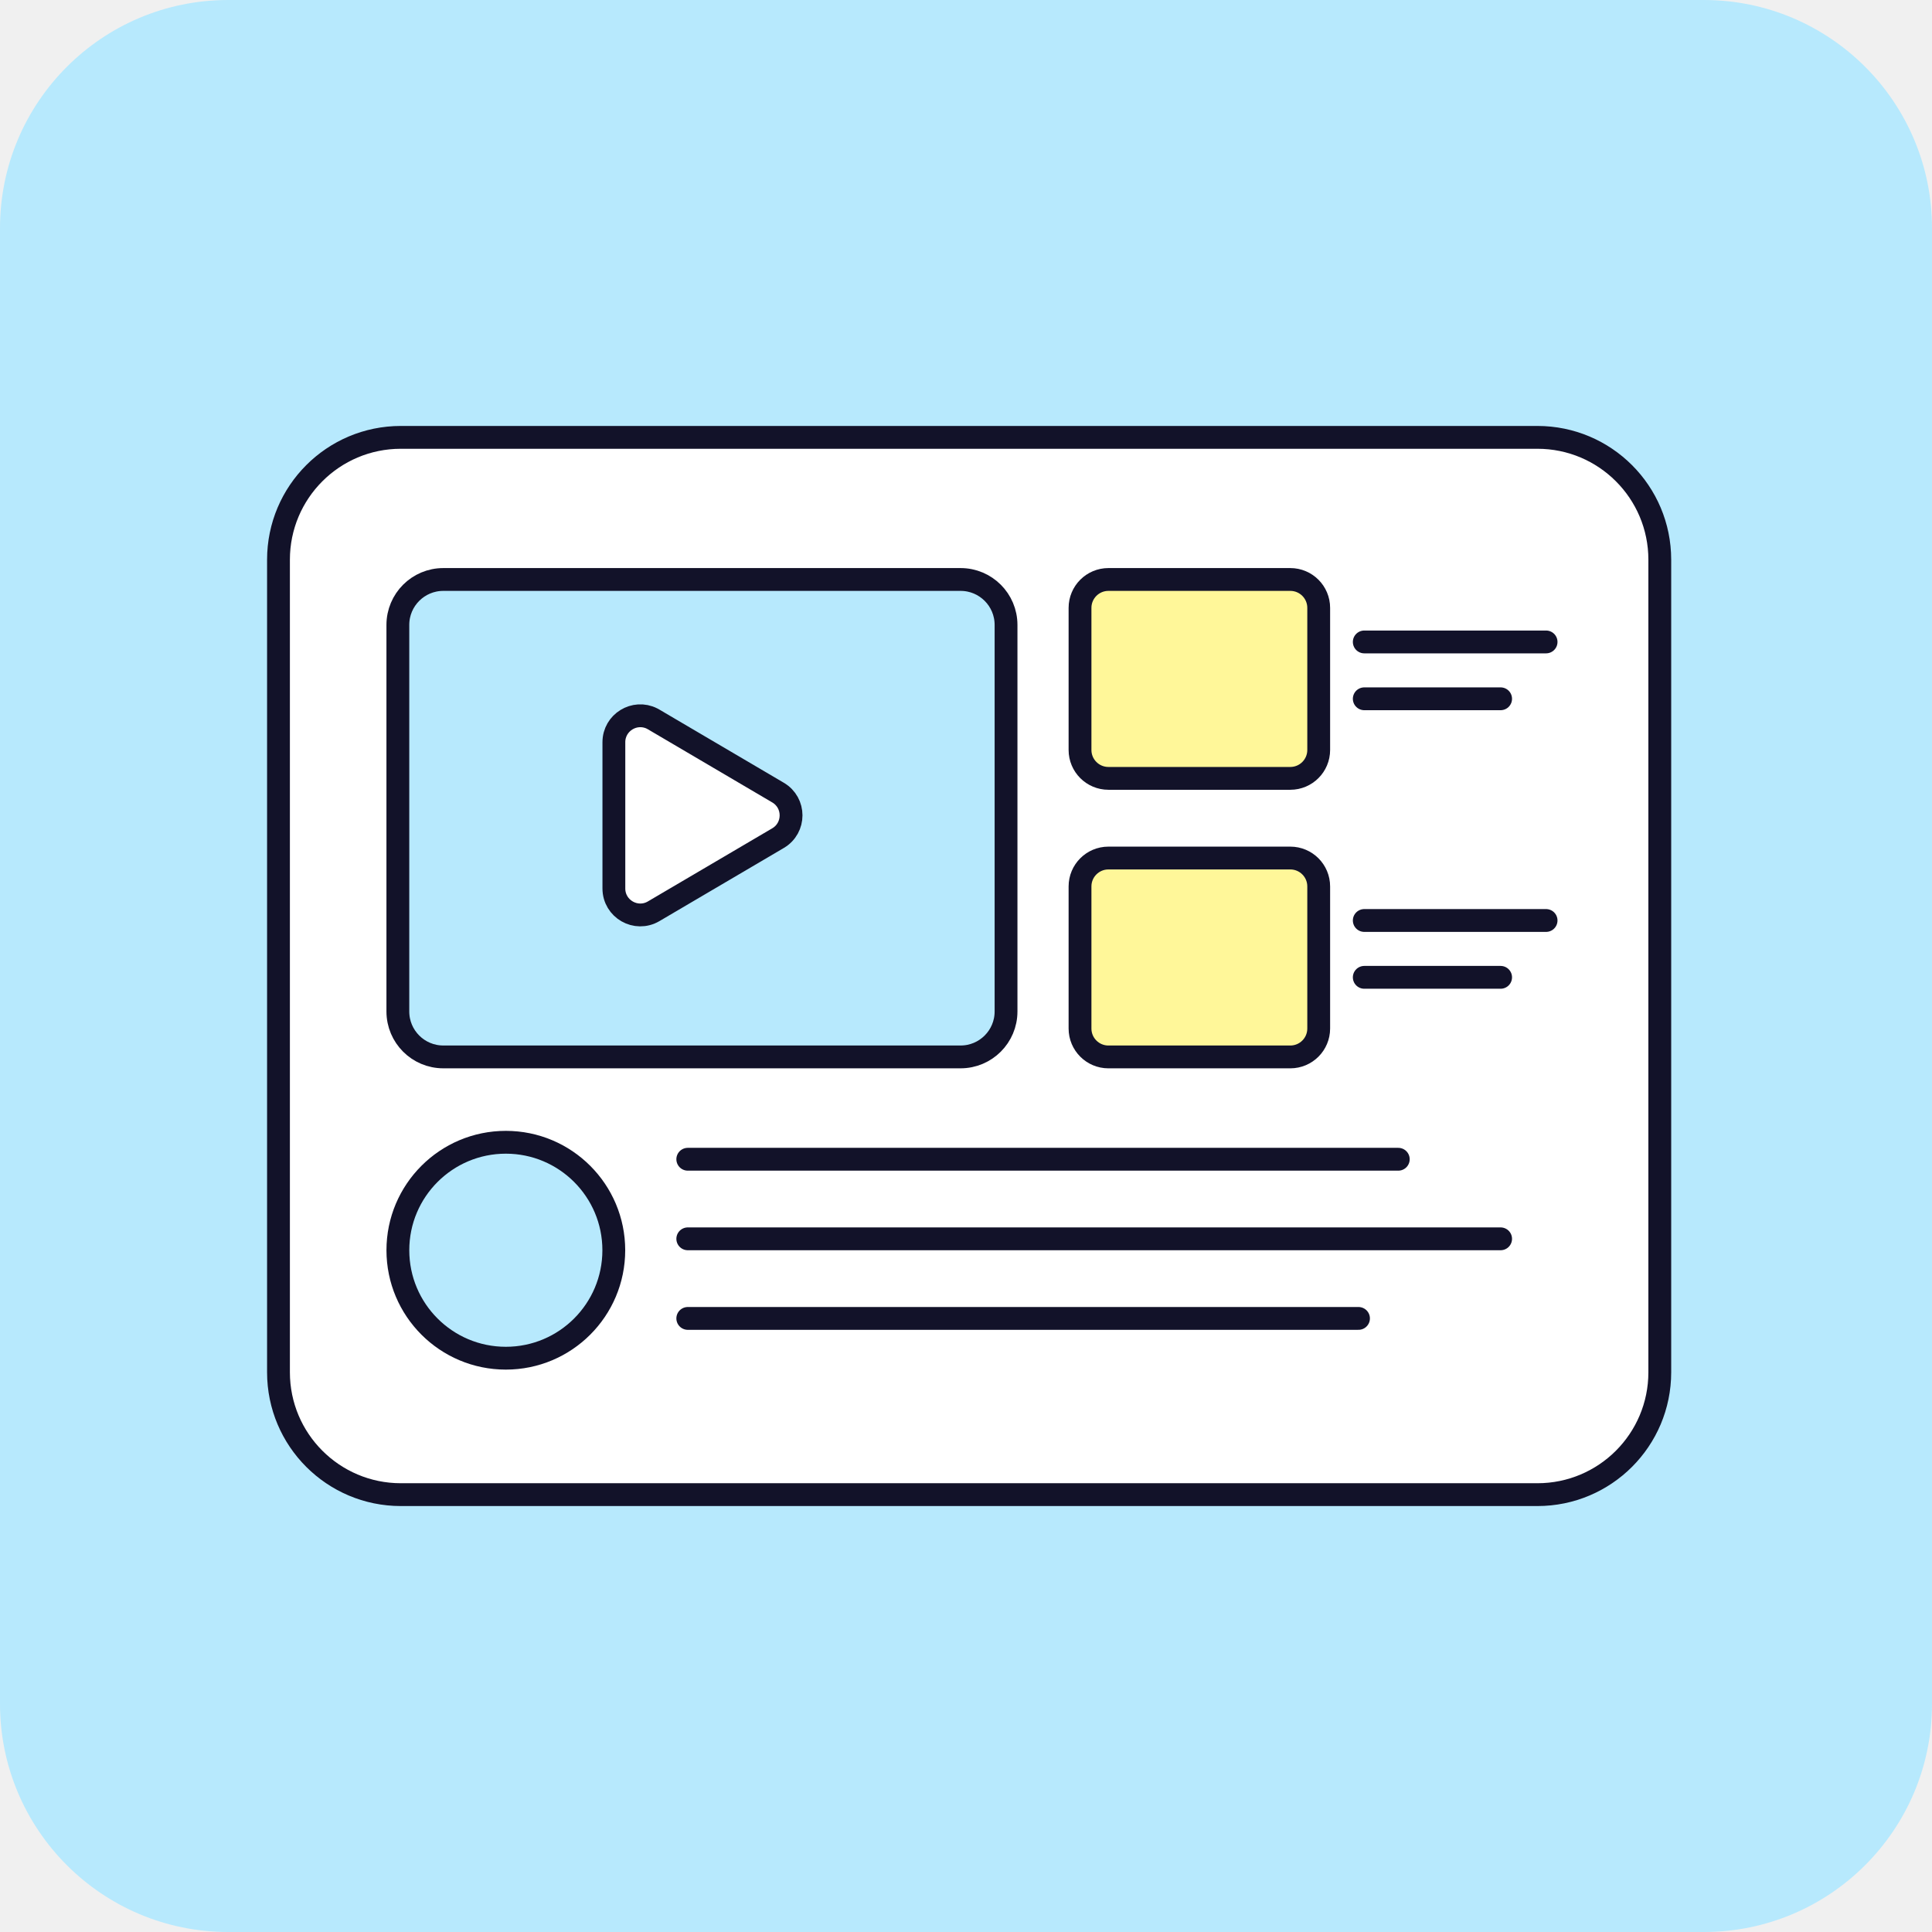
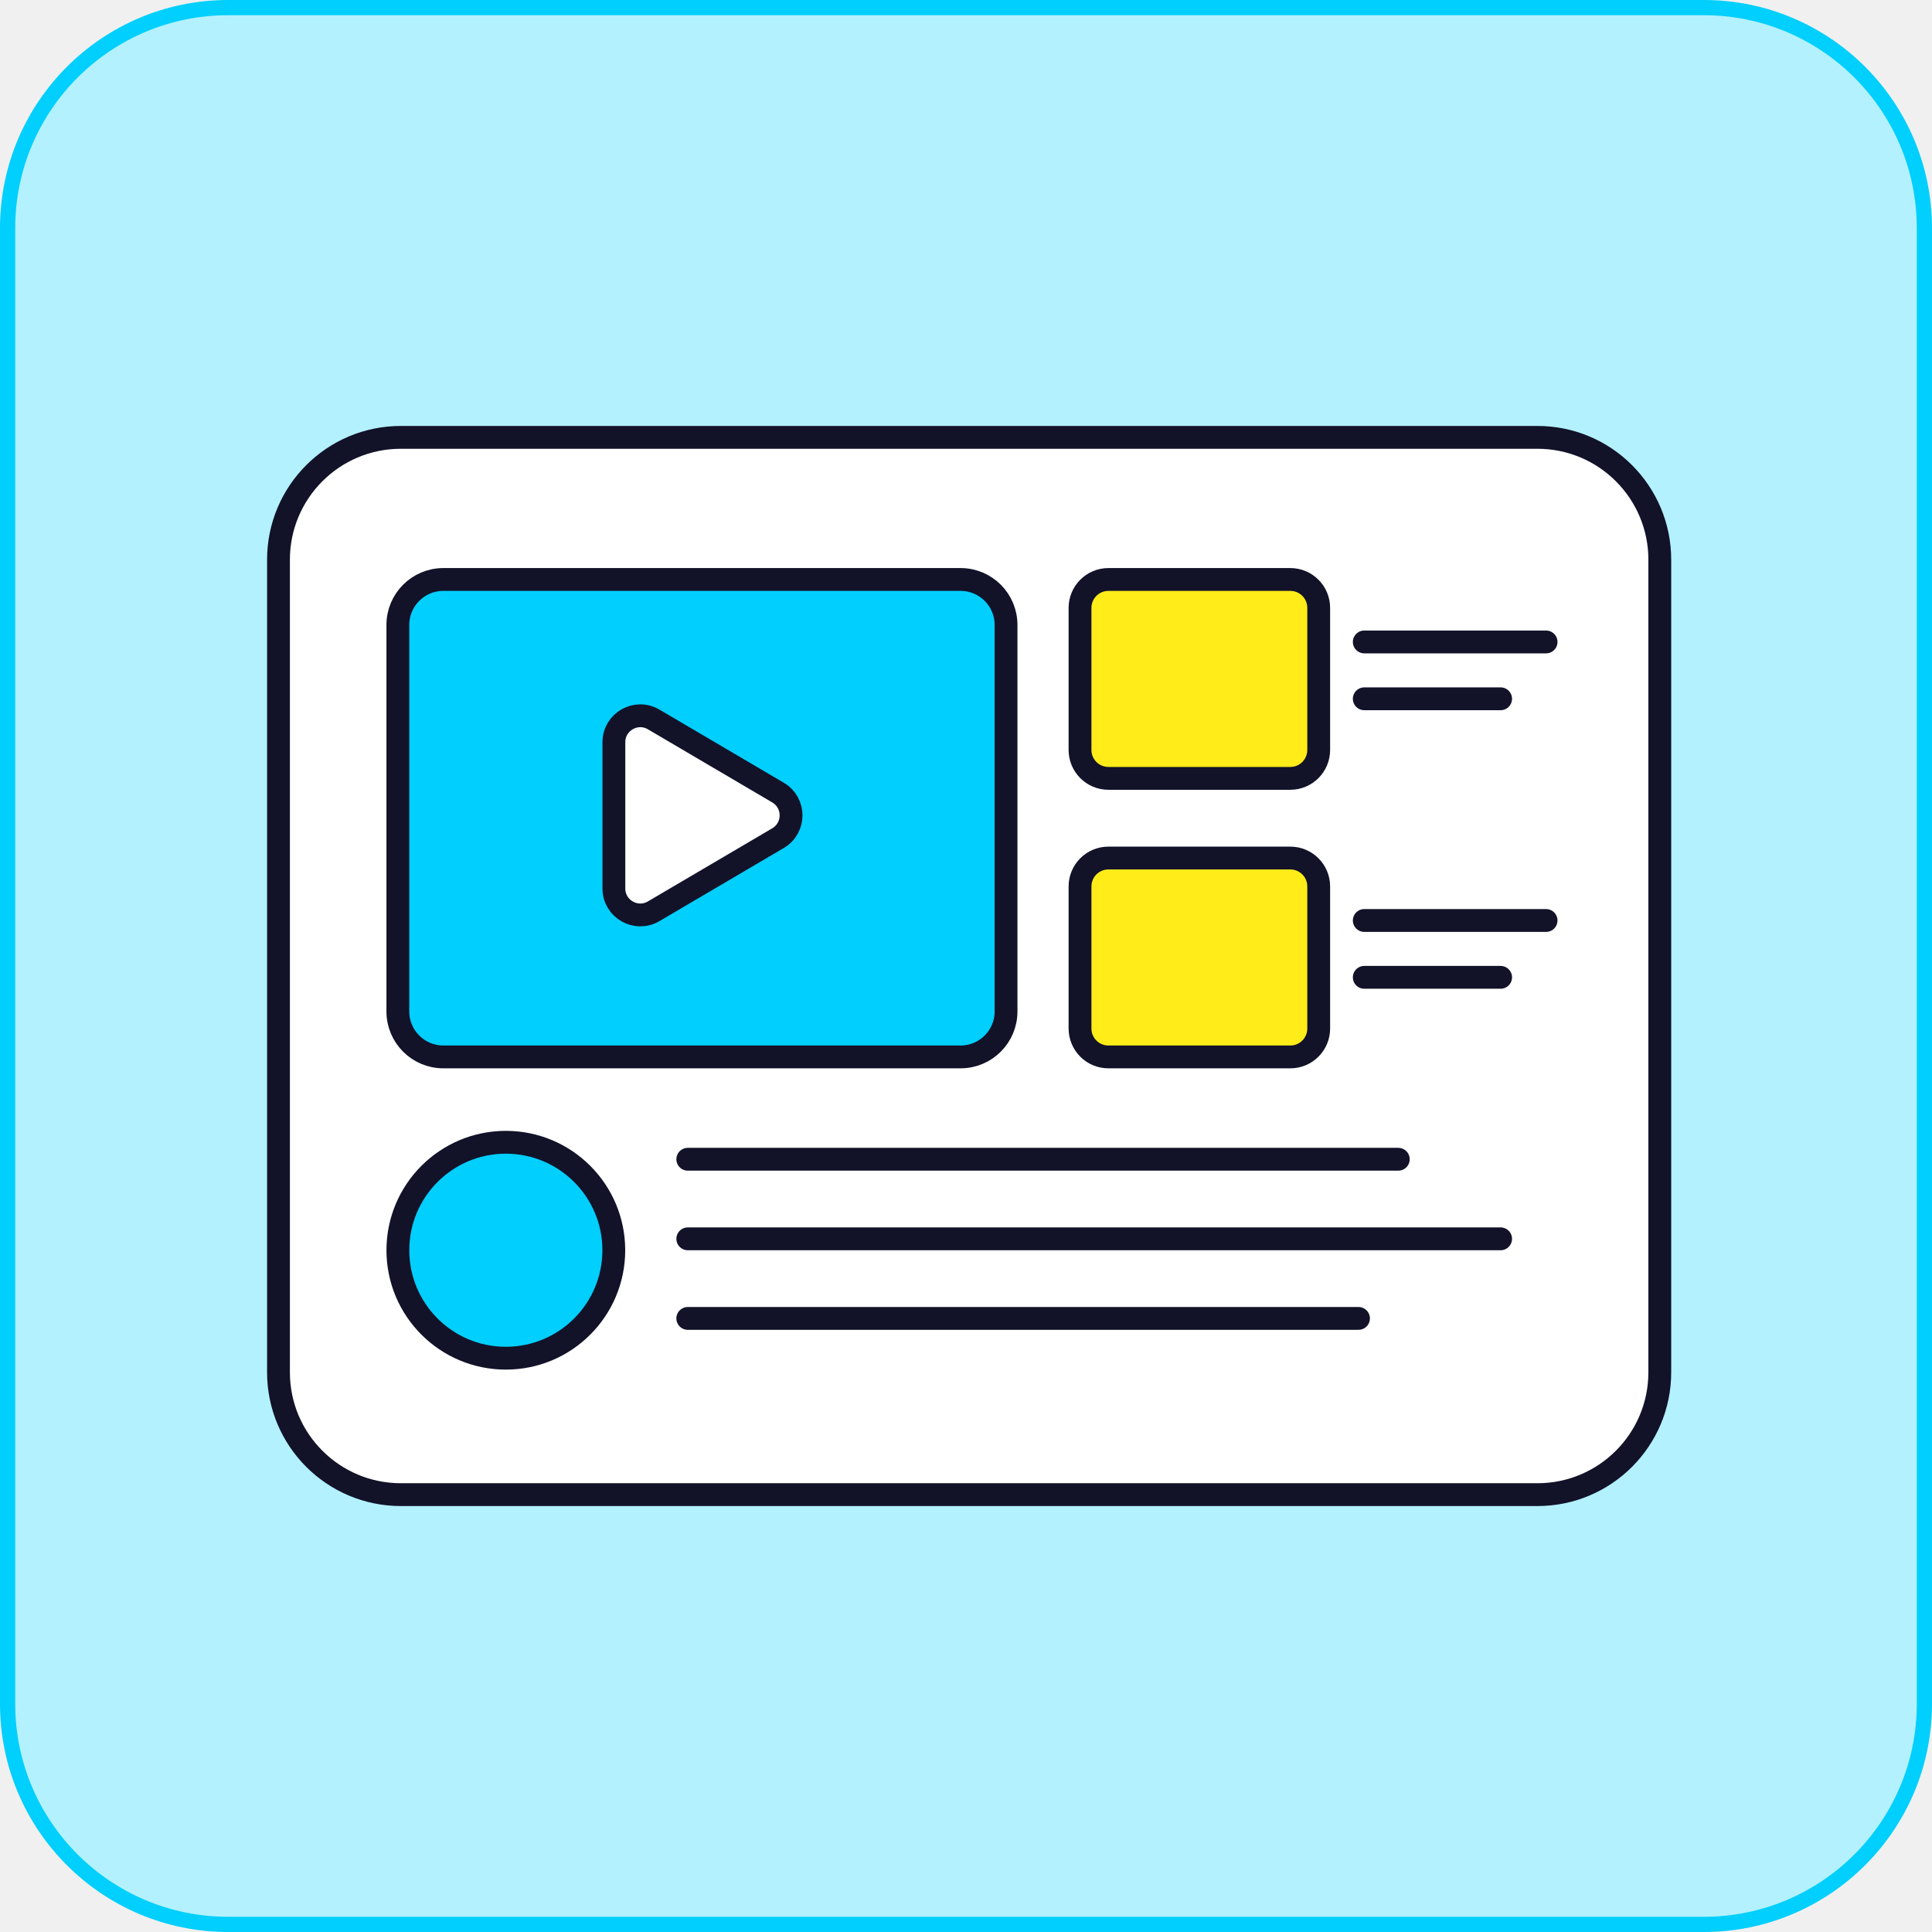
<svg xmlns="http://www.w3.org/2000/svg" width="127" height="127" viewBox="0 0 127 127" fill="none">
-   <rect width="127" height="127" rx="15" fill="#B7E9FD" />
+   <rect x="0.5" y="0.5" width="126" height="126" rx="14.5" fill="#B3F1FE" stroke="#01CFFD" />
  <rect x="18.306" y="28.75" width="90.8" height="69.5" rx="8.043" fill="white" stroke="#121229" stroke-width="1.5" />
-   <rect x="26.153" y="38.092" width="39.979" height="31.384" rx="2.987" fill="#B7E9FD" stroke="#121229" stroke-width="1.5" />
-   <path d="M40.353 48.789C40.353 47.489 41.722 46.665 42.86 47.233L42.969 47.293L51.144 52.101C52.286 52.772 52.286 54.423 51.144 55.095L42.969 59.902C41.812 60.583 40.354 59.749 40.353 58.406V48.789Z" fill="white" stroke="#121229" stroke-width="1.5" />
-   <circle cx="33.251" cy="82.184" r="7.097" fill="#B7E9FD" stroke="#121229" stroke-width="1.5" />
+   <rect x="26.153" y="38.092" width="39.979" height="31.384" rx="2.987" fill="#01CFFD" stroke="#121229" stroke-width="1.5" />
+   <path d="M40.353 48.789C40.353 47.447 41.812 46.612 42.969 47.293L51.144 52.101C52.286 52.772 52.286 54.423 51.144 55.095L42.969 59.902C41.812 60.583 40.354 59.749 40.353 58.406V48.789Z" fill="white" stroke="#121229" stroke-width="1.5" />
+   <circle cx="33.251" cy="82.184" r="7.097" fill="#01CFFD" stroke="#121229" stroke-width="1.5" />
  <line x1="45.211" y1="76.203" x2="91.916" y2="76.203" stroke="#121229" stroke-width="1.5" stroke-linecap="round" />
  <line x1="45.211" y1="81.434" x2="98.643" y2="81.434" stroke="#121229" stroke-width="1.5" stroke-linecap="round" />
  <line x1="45.211" y1="86.666" x2="89.301" y2="86.666" stroke="#121229" stroke-width="1.5" stroke-linecap="round" />
-   <rect x="70.995" y="38.092" width="15.69" height="13.074" rx="1.866" fill="#FFF799" stroke="#121229" stroke-width="1.5" />
-   <rect x="70.995" y="56.403" width="15.69" height="13.074" rx="1.866" fill="#FFF799" stroke="#121229" stroke-width="1.5" />
+   <rect x="70.995" y="38.092" width="15.69" height="13.074" rx="1.866" fill="#FFEC18" stroke="#121229" stroke-width="1.5" />
+   <rect x="70.995" y="56.403" width="15.69" height="13.074" rx="1.866" fill="#FFEC18" stroke="#121229" stroke-width="1.5" />
  <line x1="89.68" y1="42.198" x2="101.632" y2="42.198" stroke="#121229" stroke-width="1.5" stroke-linecap="round" />
  <line x1="89.68" y1="45.935" x2="98.643" y2="45.935" stroke="#121229" stroke-width="1.5" stroke-linecap="round" />
  <line x1="89.68" y1="60.508" x2="101.632" y2="60.508" stroke="#121229" stroke-width="1.5" stroke-linecap="round" />
  <line x1="89.68" y1="64.245" x2="98.643" y2="64.245" stroke="#121229" stroke-width="1.5" stroke-linecap="round" />
</svg>
